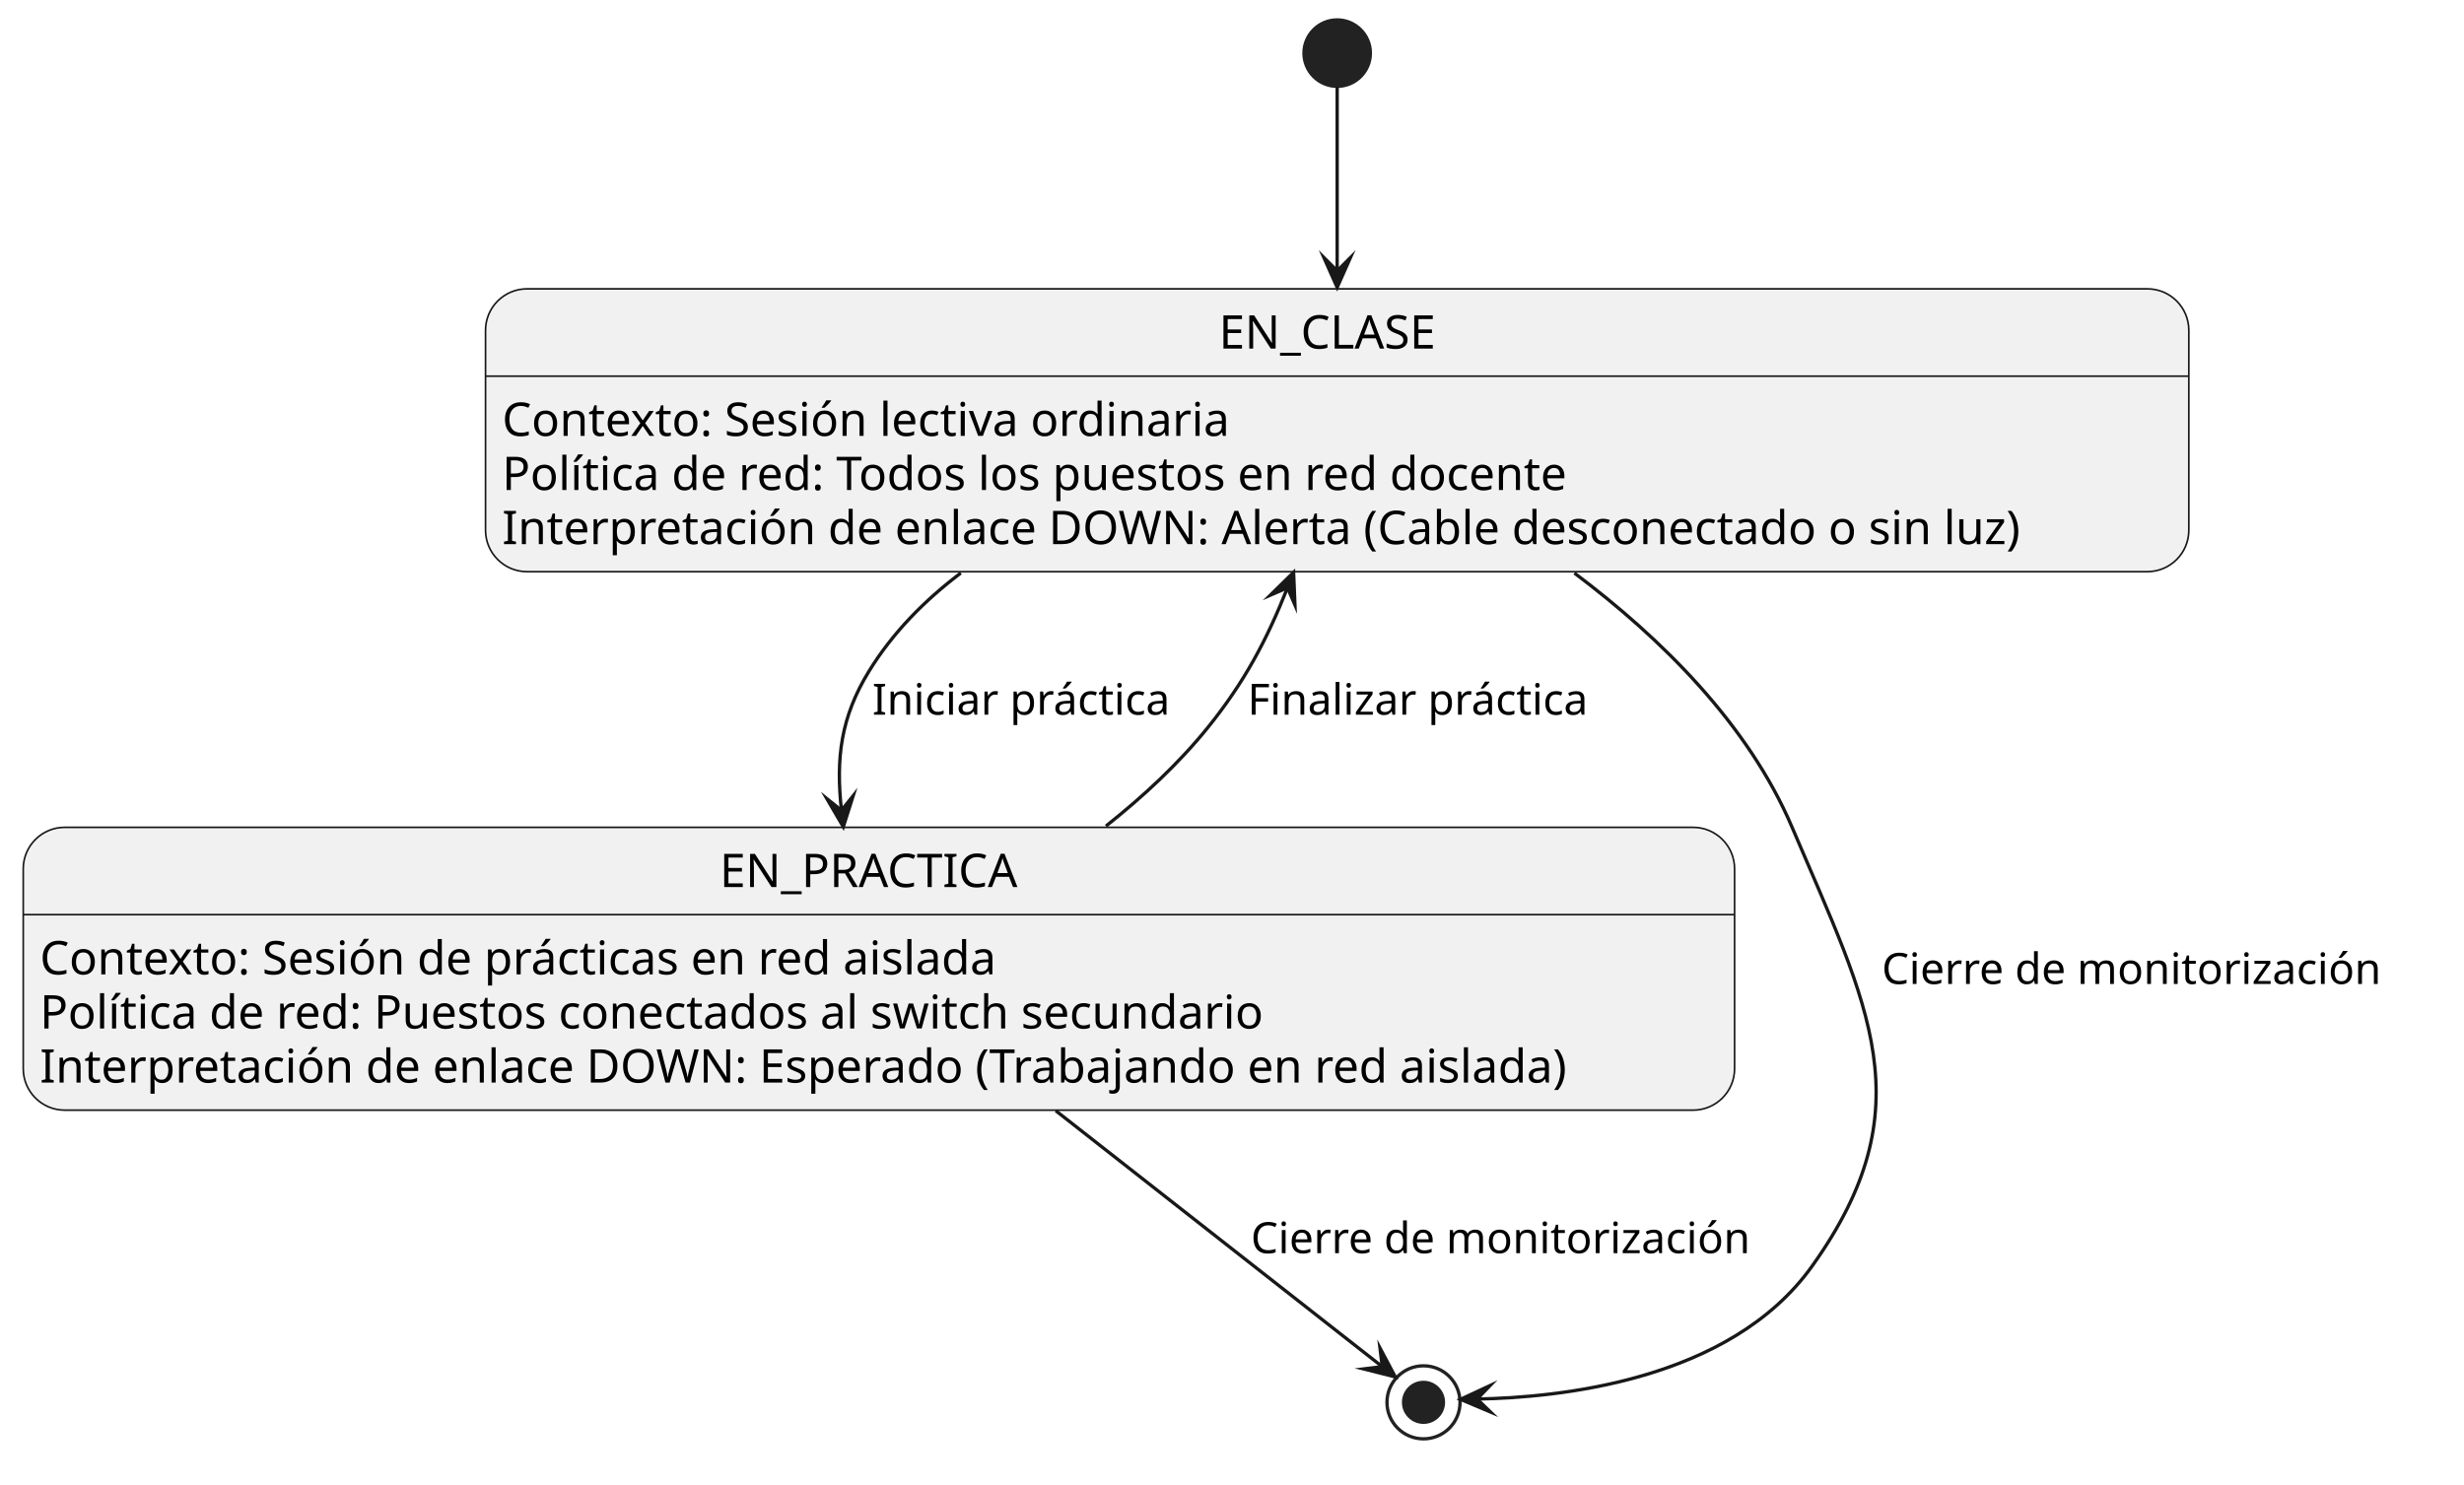
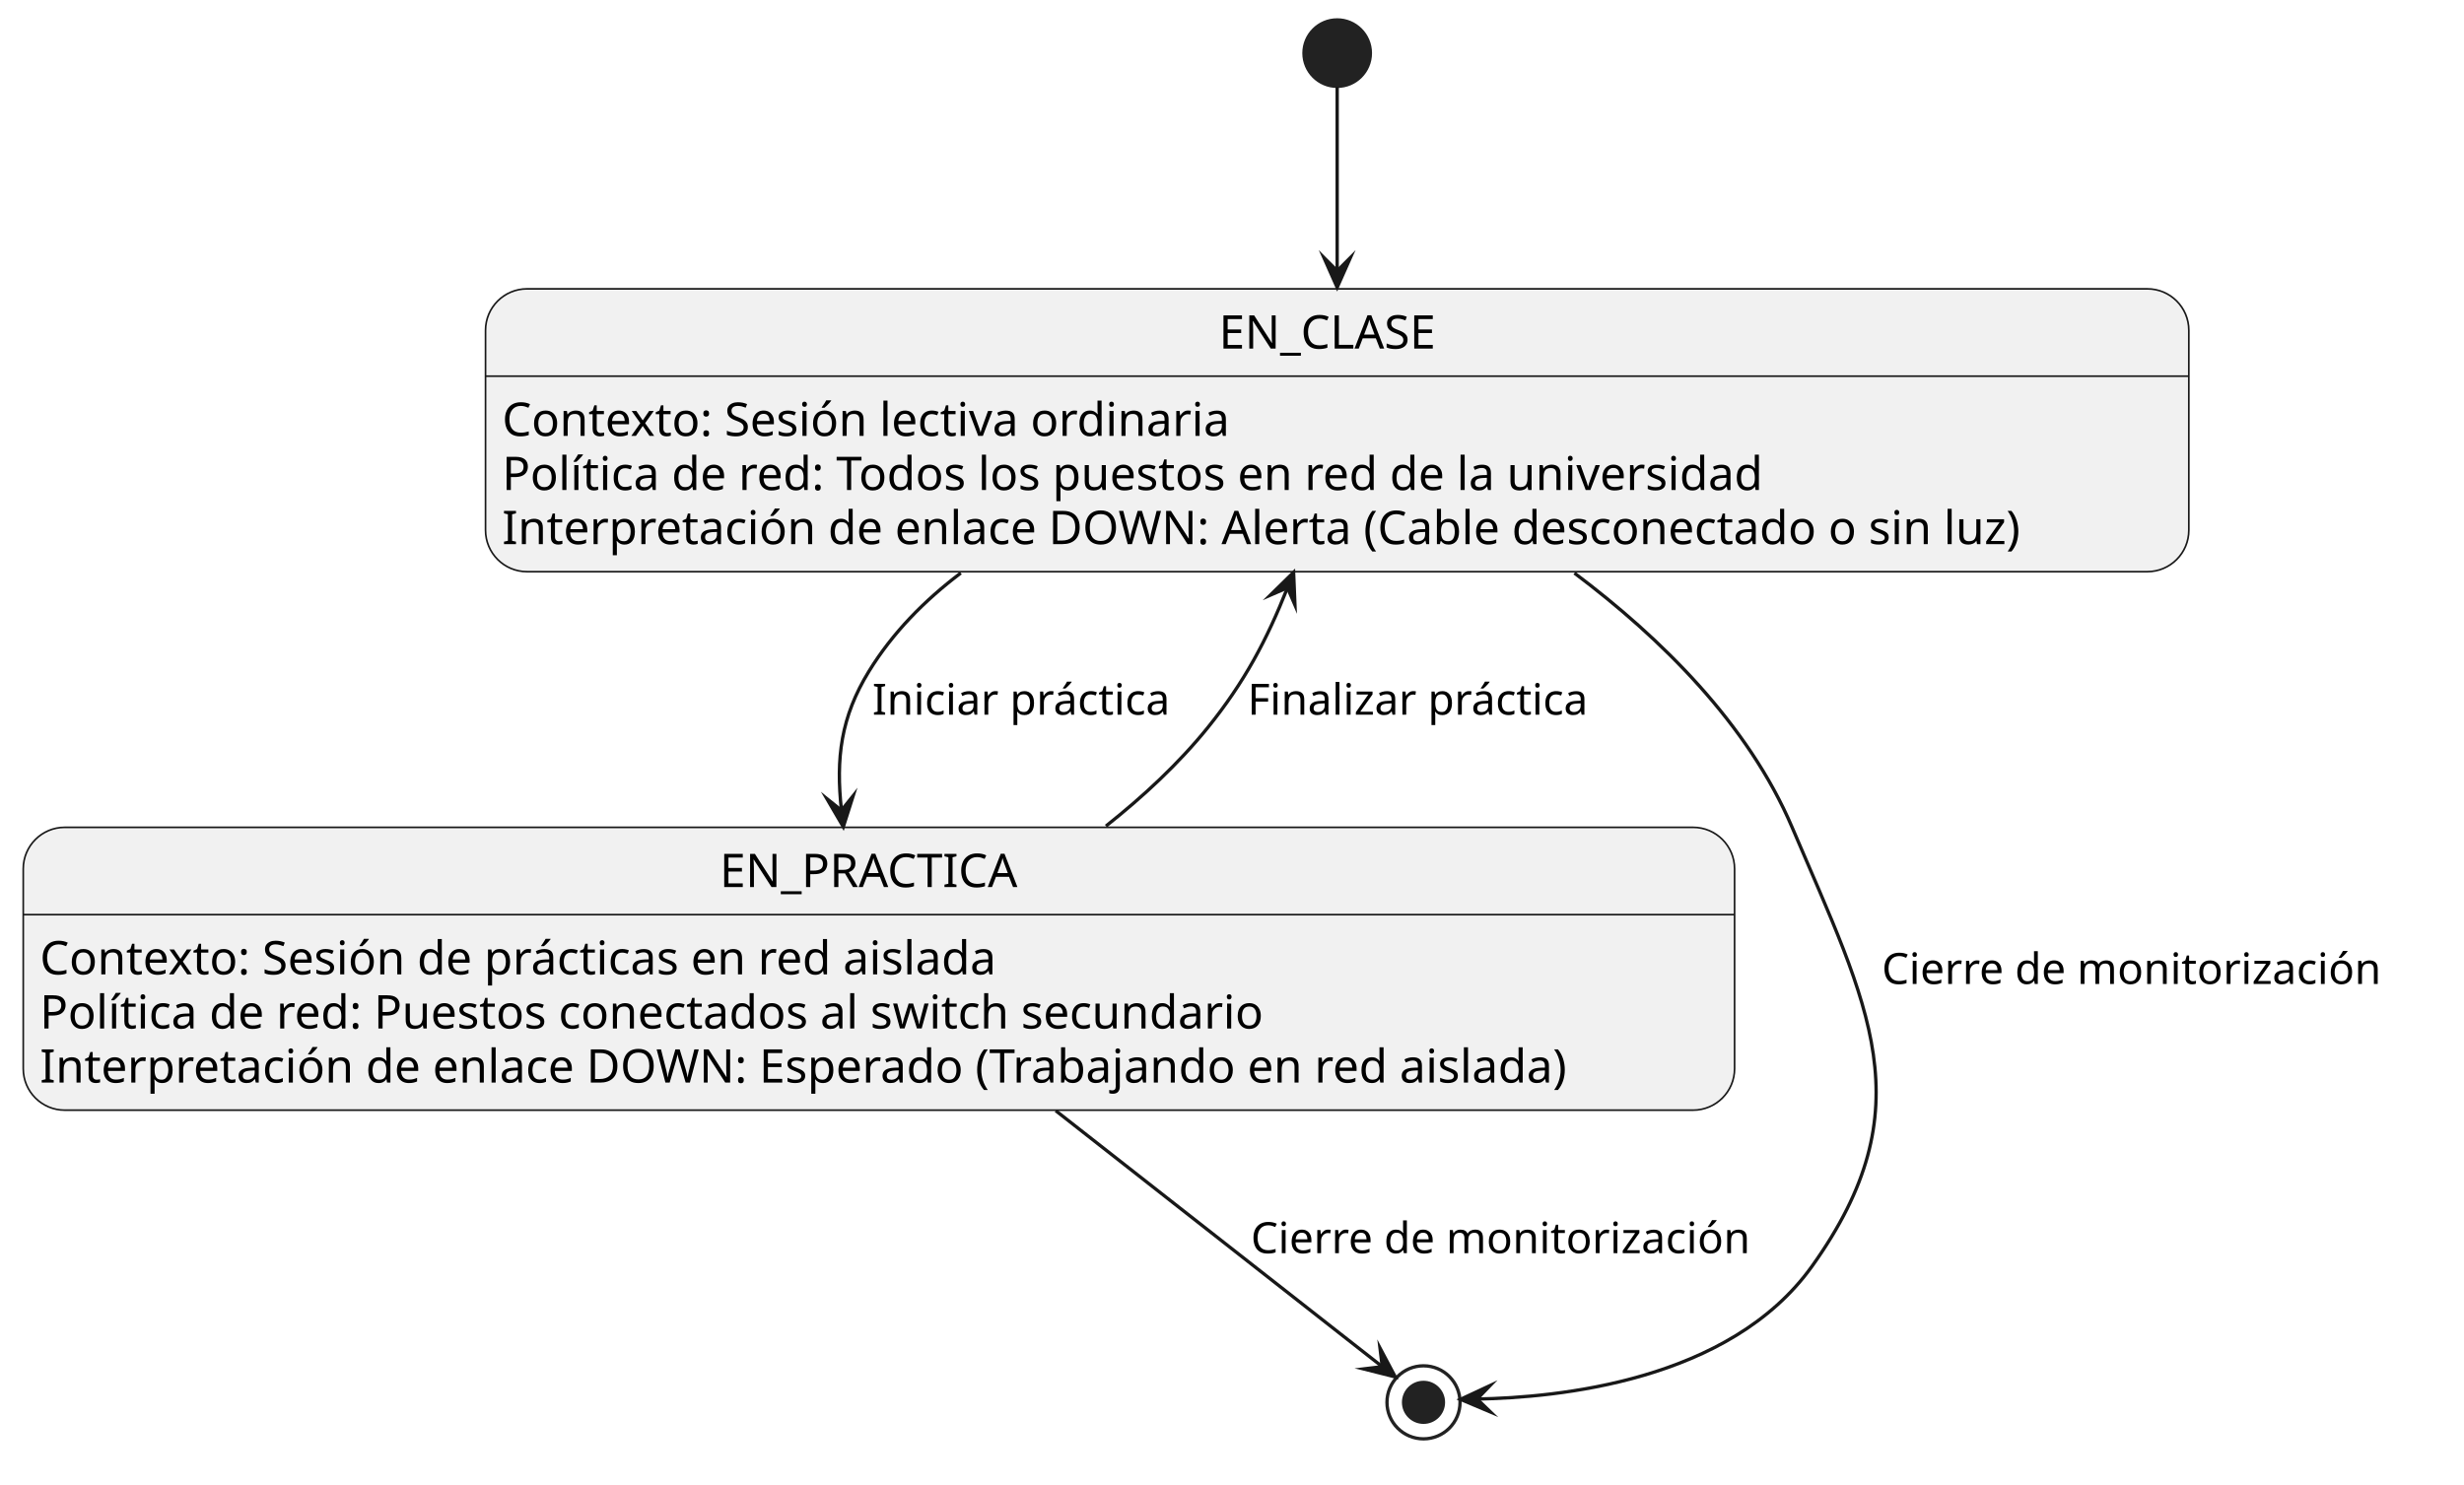
<svg xmlns="http://www.w3.org/2000/svg" version="1.1" data-diagram-type="STATE" style="width:742px;height:447px;background:#FFFFFF;" width="742px" height="447px" viewBox="0 0 742 447" zoomAndPan="magnify" preserveAspectRatio="none" contentStyleType="text/css">
  <defs />
  <g font-family="sans-serif" lengthAdjust="spacing">
    <g class="entity" data-qualified-name="EN_CLASE" id="ent0001" data-source-line="3">
      <rect x="146.21" y="87" width="512.926" height="85.188" fill="#F1F1F1" style="stroke:#181818;stroke-width:0.5;" rx="12.5" ry="12.5" />
      <line x1="146.21" y1="113.297" x2="659.136" y2="113.297" style="stroke:#181818;stroke-width:0.5;" />
      <text x="367.071" y="104.995" fill="#000" font-size="14" textLength="71.203">EN_CLASE</text>
      <text x="151.21" y="131.292" fill="#000" font-size="14" textLength="237.063">Contexto: Sesión lectiva ordinaria</text>
-       <text x="151.21" y="147.589" fill="#000" font-size="14" textLength="345.625">Política de red: Todos los puestos en red docente</text>
+       <text x="151.21" y="147.589" fill="#000" font-size="14" textLength="409.582">Política de red: Todos los puestos en red de la universidad</text>
      <text x="151.21" y="163.886" fill="#000" font-size="14" textLength="492.926">Interpretación de enlace DOWN: Alerta (Cable desconectado o sin luz)</text>
    </g>
    <g class="entity" data-qualified-name="EN_PRACTICA" id="ent0002" data-source-line="9">
      <rect x="7" y="249.19" width="515.346" height="85.188" fill="#F1F1F1" style="stroke:#181818;stroke-width:0.5;" rx="12.5" ry="12.5" />
      <line x1="7" y1="275.487" x2="522.346" y2="275.487" style="stroke:#181818;stroke-width:0.5;" />
      <text x="216.736" y="267.185" fill="#000" font-size="14" textLength="95.874">EN_PRACTICA</text>
      <text x="12" y="293.482" fill="#000" font-size="14" textLength="313.004">Contexto: Sesión de prácticas en red aislada</text>
      <text x="12" y="309.779" fill="#000" font-size="14" textLength="396.088">Política de red: Puestos conectados al switch secundario</text>
      <text x="12" y="326.076" fill="#000" font-size="14" textLength="495.346">Interpretación de enlace DOWN: Esperado (Trabajando en red aislada)</text>
    </g>
    <g class="start_entity" data-qualified-name=".start." id="ent0003" data-source-line="1">
      <ellipse cx="402.67" cy="16" rx="10" ry="10" fill="#222" style="stroke:#222;stroke-width:1;" />
    </g>
    <g class="end_entity" data-qualified-name=".end." id="ent0007" data-source-line="19">
      <ellipse cx="428.67" cy="422.38" rx="11" ry="11" fill="none" style="stroke:#222;stroke-width:1;" />
      <ellipse cx="428.67" cy="422.38" rx="6" ry="6" fill="#222" style="stroke:#222;stroke-width:1;" />
    </g>
    <g class="link" data-entity-1="ent0003" data-entity-2="ent0001" id="lnk4" data-source-line="1" data-link-type="dependency">
      <path d="M402.67,26.14 C402.67,39.31 402.67,59.48 402.67,81.58" style="stroke:#181818;stroke-width:1;" fill="none" id="*start*-to-EN_CLASE" />
      <polygon points="402.67,86.58,406.67,77.58,402.67,81.58,398.67,77.58,402.67,86.58" fill="#181818" style="stroke:#181818;stroke-width:1;stroke-linejoin:miter;stroke-miterlimit:10;" />
    </g>
    <g class="link" data-entity-1="ent0001" data-entity-2="ent0002" id="lnk5" data-source-line="15" data-link-type="dependency">
      <path d="M289.33,172.59 C278.41,180.83 268.78,190.61 261.67,202.19 C253.22,215.96 251.66,228.37 253.4,244.08" style="stroke:#181818;stroke-width:1;" fill="none" id="EN_CLASE-to-EN_PRACTICA" />
      <polygon points="253.95,249.05,256.935,239.664,253.4,244.08,248.984,240.545,253.95,249.05" fill="#181818" style="stroke:#181818;stroke-width:1;stroke-linejoin:miter;stroke-miterlimit:10;" />
      <text x="262.67" y="215.257" fill="#000" font-size="13" textLength="96.421">Iniciar práctica</text>
    </g>
    <g class="link" data-entity-1="ent0002" data-entity-2="ent0001" id="lnk6" data-source-line="17" data-link-type="dependency">
      <path d="M333.04,248.81 C344.2,239.96 354.94,230 363.67,219.19 C374.76,205.47 381.478,192.748 387.708,177.028" style="stroke:#181818;stroke-width:1;" fill="none" id="EN_PRACTICA-to-EN_CLASE" />
      <polygon points="389.55,172.38,382.515,179.273,387.708,177.028,389.953,182.221,389.55,172.38" fill="#181818" style="stroke:#181818;stroke-width:1;stroke-linejoin:miter;stroke-miterlimit:10;" />
      <text x="375.67" y="215.257" fill="#000" font-size="13" textLength="111.319">Finalizar práctica</text>
    </g>
    <g class="link" data-entity-1="ent0001" data-entity-2="ent0007" id="lnk8" data-source-line="19" data-link-type="dependency">
      <path d="M474.12,172.61 C500.16,192.18 526.43,218.07 539.67,249.19 C562.7,303.31 579.88,333.54 545.67,381.38 C520.83,416.13 468.909,420.937 444.799,421.387" style="stroke:#181818;stroke-width:1;" fill="none" id="EN_CLASE-to-*end*" />
      <polygon points="439.8,421.48,448.873,425.311,444.799,421.387,448.724,417.313,439.8,421.48" fill="#181818" style="stroke:#181818;stroke-width:1;stroke-linejoin:miter;stroke-miterlimit:10;" />
      <text x="566.67" y="296.357" fill="#000" font-size="13" textLength="160.107">Cierre de monitorización</text>
    </g>
    <g class="link" data-entity-1="ent0002" data-entity-2="ent0007" id="lnk9" data-source-line="20" data-link-type="dependency">
      <path d="M317.92,334.54 C355.14,363.73 397.485,396.925 416.245,411.635" style="stroke:#181818;stroke-width:1;" fill="none" id="EN_PRACTICA-to-*end*" />
      <polygon points="420.18,414.72,415.566,406.019,416.245,411.635,410.629,412.314,420.18,414.72" fill="#181818" style="stroke:#181818;stroke-width:1;stroke-linejoin:miter;stroke-miterlimit:10;" />
      <text x="376.67" y="377.447" fill="#000" font-size="13" textLength="160.107">Cierre de monitorización</text>
    </g>
  </g>
</svg>
